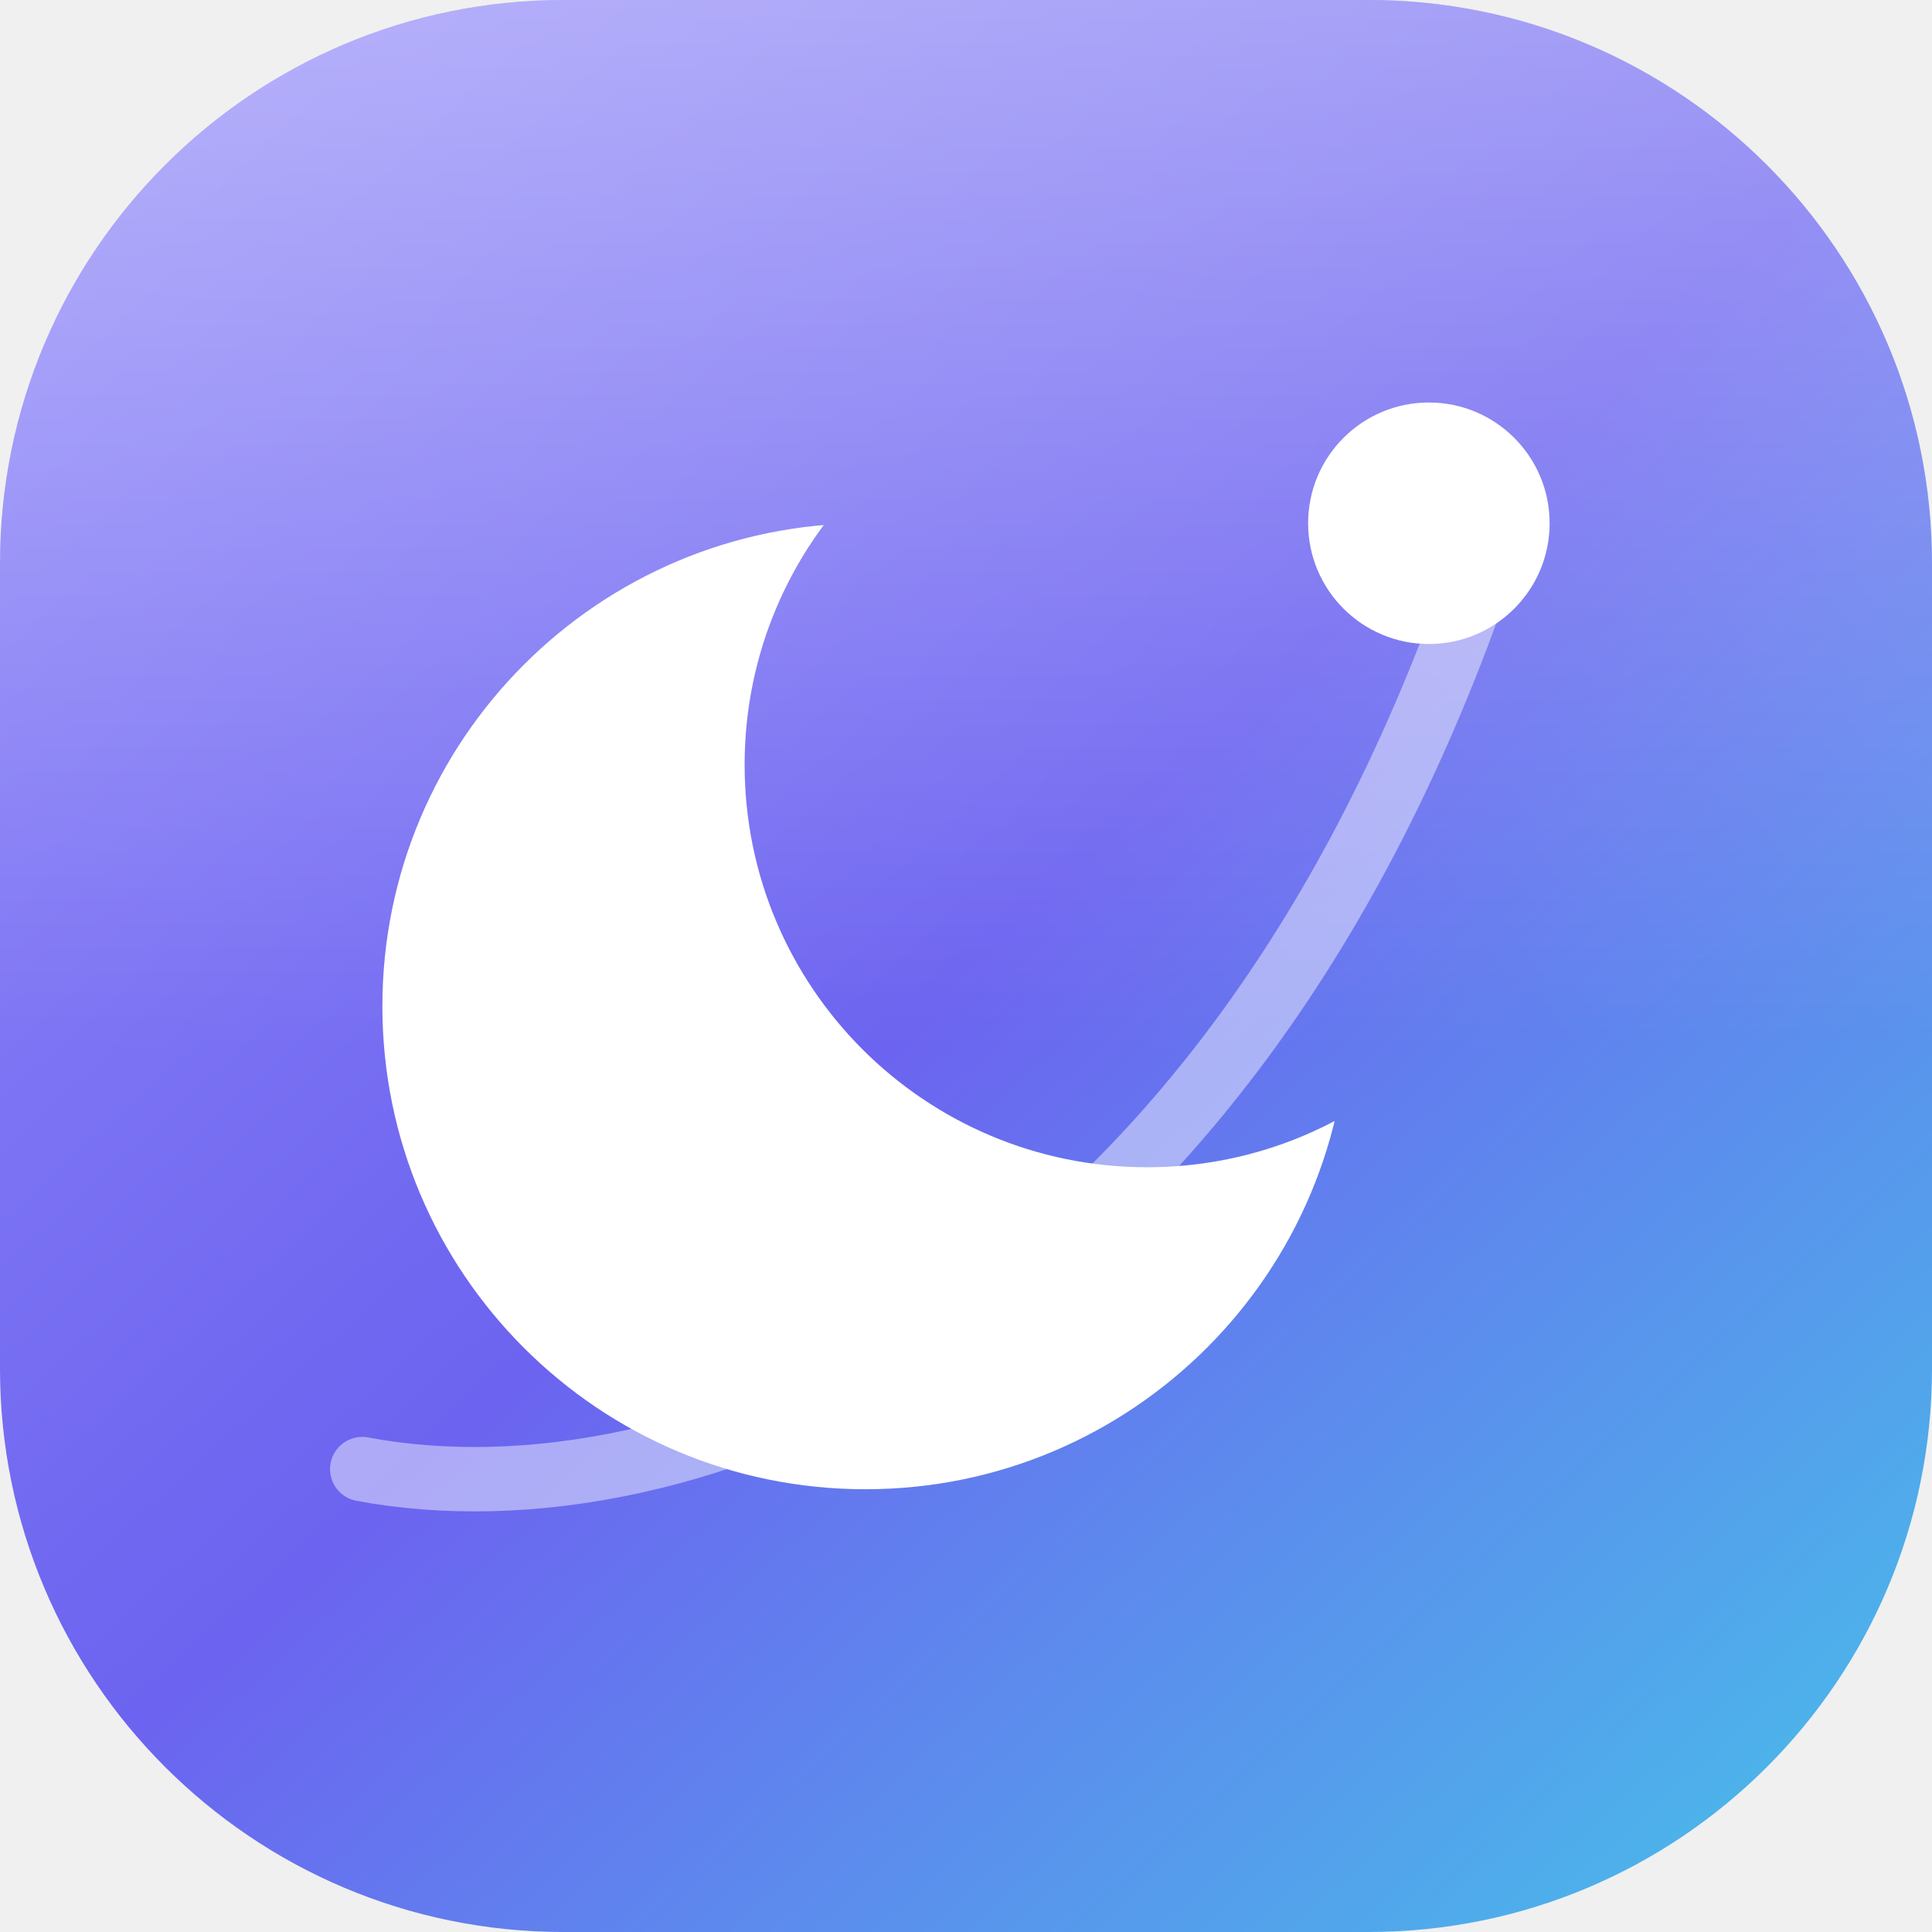
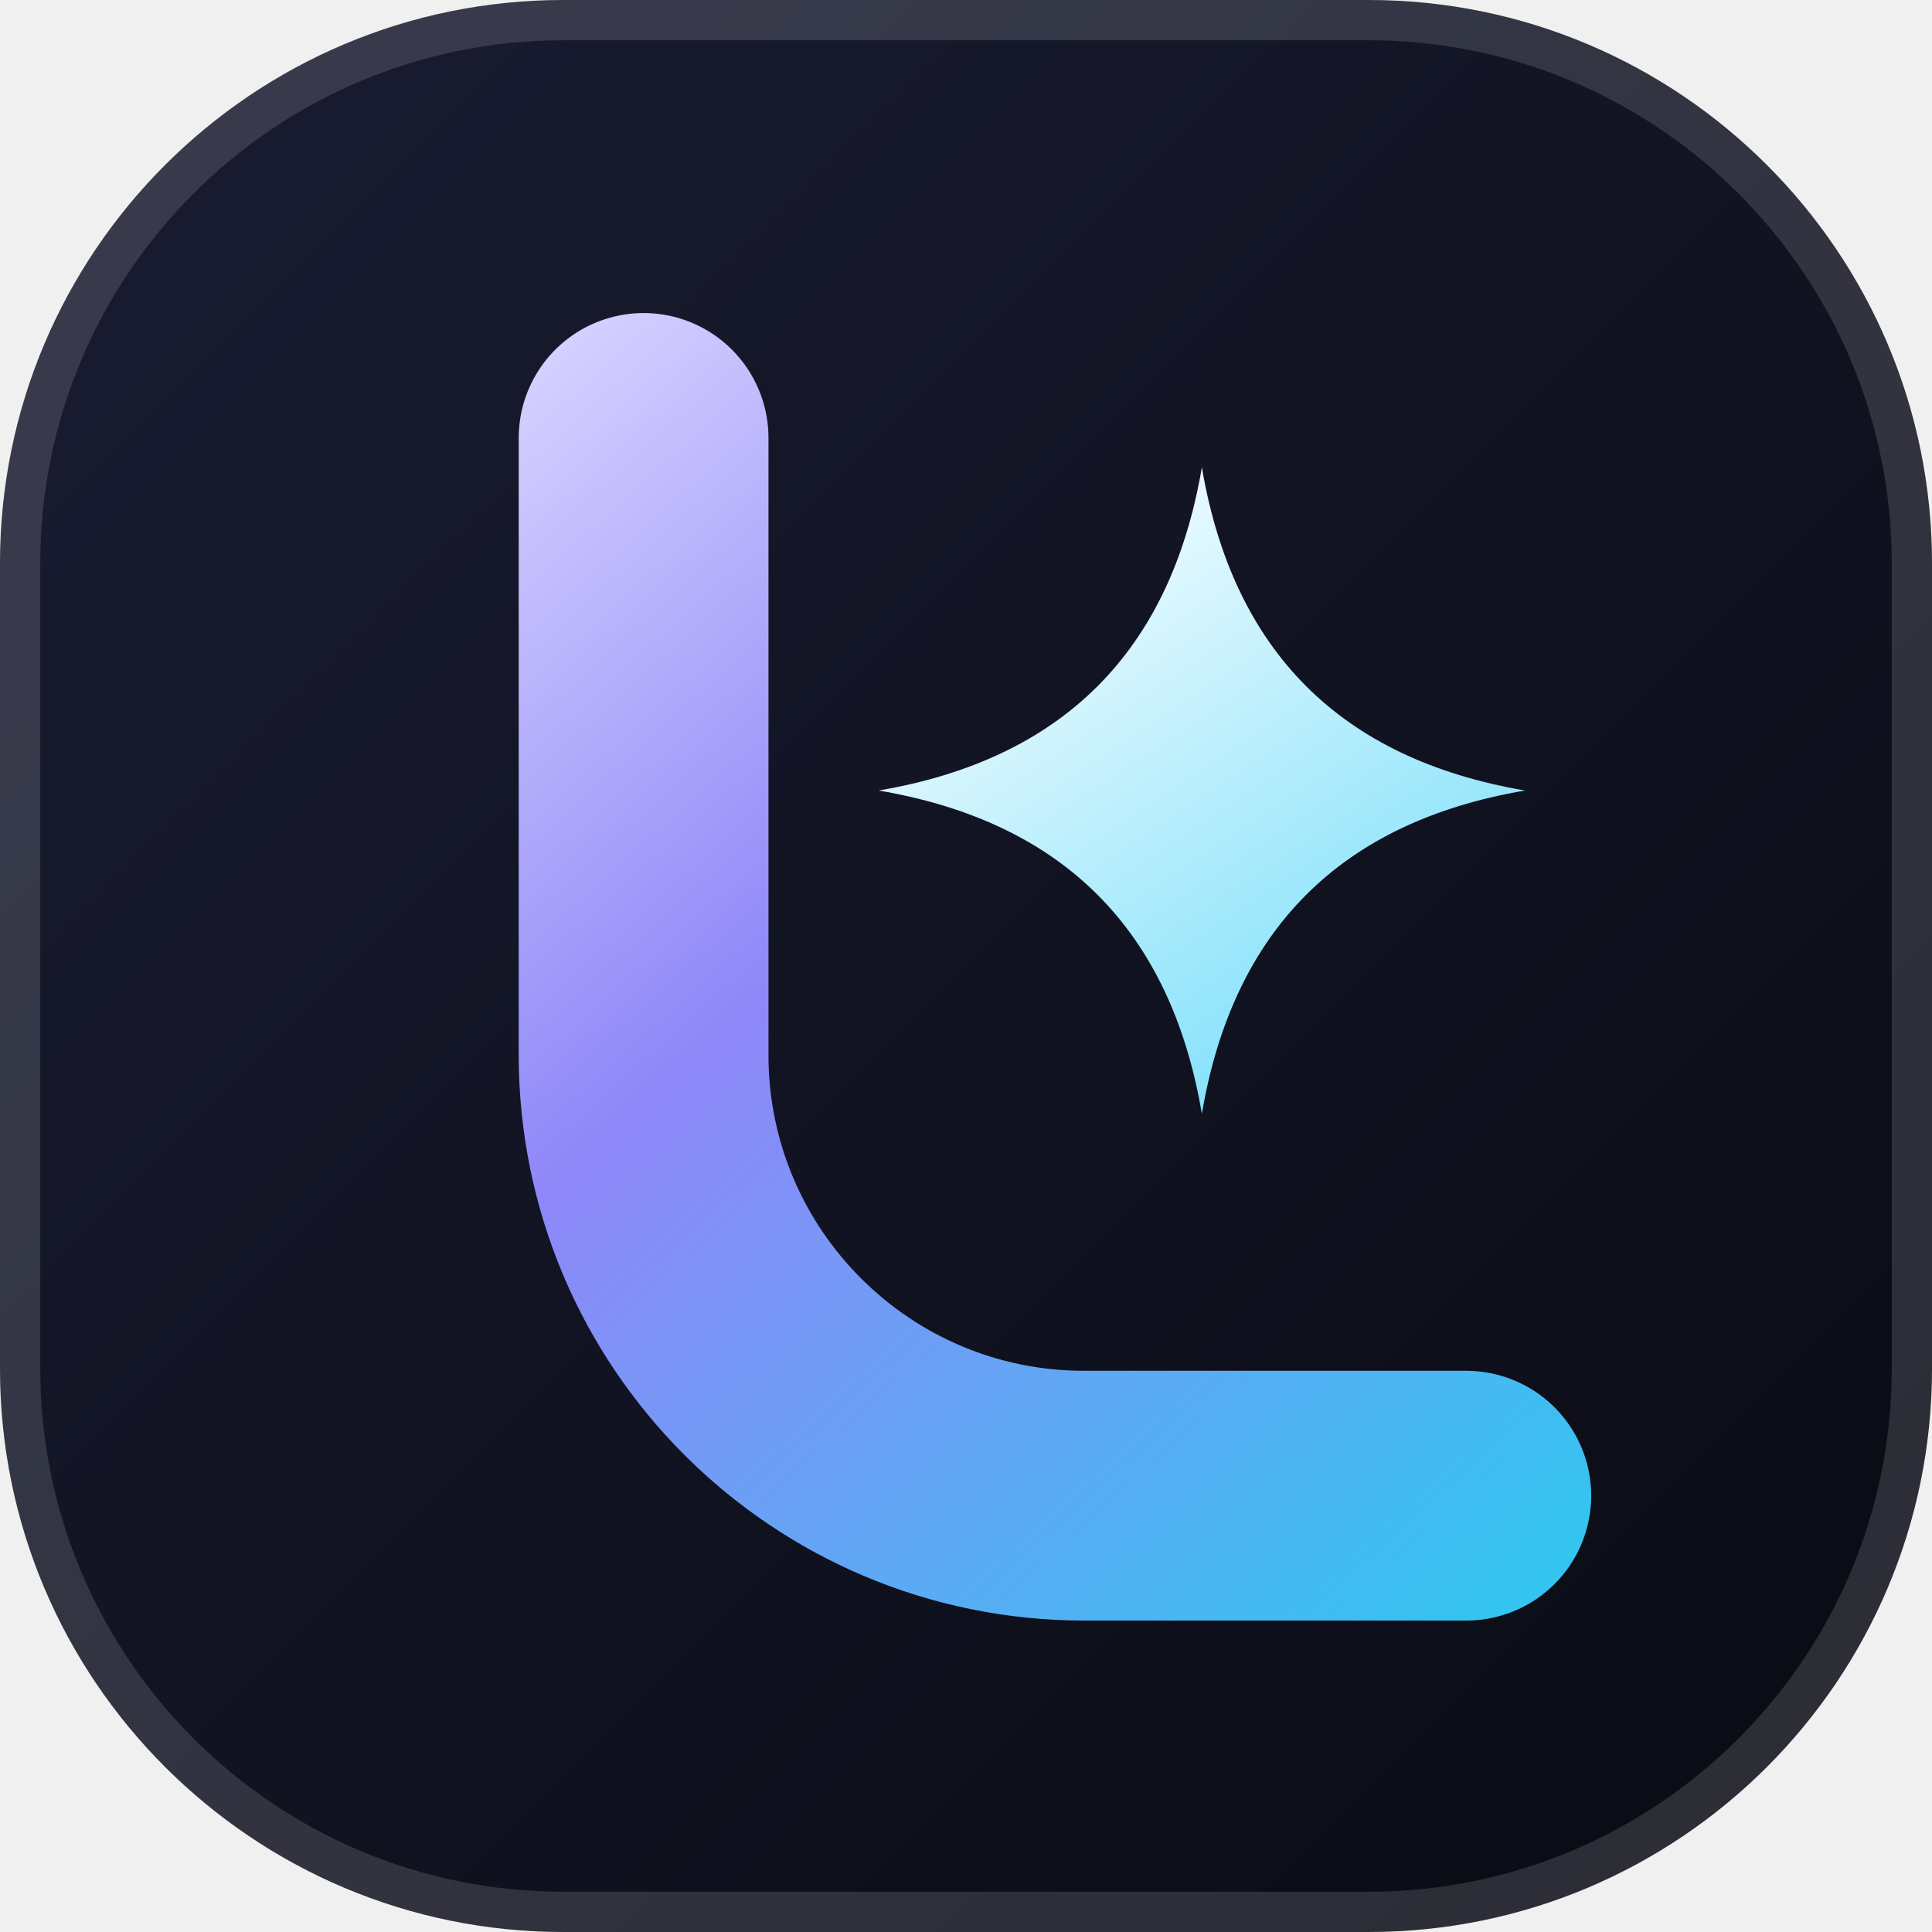
<svg xmlns="http://www.w3.org/2000/svg" viewBox="0 0 48 48" fill="none">
  <defs>
-     <linearGradient id="t" x1="4" y1="2" x2="44" y2="46" gradientUnits="userSpaceOnUse">
-       <stop offset="0" stop-color="#8f87f8" />
-       <stop offset="0.5" stop-color="#6c63f0" />
-       <stop offset="1" stop-color="#4bb6ea" />
+     <linearGradient id="tile" x1="0" y1="0" x2="48" y2="48" gradientUnits="userSpaceOnUse">
+       <stop stop-color="#1a1d33" />
+       <stop offset="1" stop-color="#090a12" />
    </linearGradient>
-     <linearGradient id="g" x1="24" y1="0" x2="24" y2="26" gradientUnits="userSpaceOnUse">
-       <stop offset="0" stop-color="#fff" stop-opacity="0.35" />
-       <stop offset="1" stop-color="#fff" stop-opacity="0" />
+     <linearGradient id="body" x1="8" y1="4" x2="44" y2="44" gradientUnits="userSpaceOnUse">
+       <stop stop-color="#d6d2ff" />
+       <stop offset="0.4" stop-color="#8f87f8" />
+       <stop offset="1" stop-color="#35c4f0" />
    </linearGradient>
-     <mask id="m">
-       <rect width="48" height="48" fill="white" />
-       <circle cx="28.5" cy="19" r="10" fill="black" />
-     </mask>
+     <linearGradient id="spark" x1="26" y1="6" x2="38" y2="24" gradientUnits="userSpaceOnUse">
+       <stop stop-color="#fff" />
+       <stop offset="1" stop-color="#8be3fb" />
+     </linearGradient>
  </defs>
-   <rect width="48" height="48" rx="14" fill="url(#t)" />
-   <rect width="48" height="48" rx="14" fill="url(#g)" />
-   <path d="M9 36.5C17 38 30 33 36.5 15" stroke="#fff" stroke-opacity="0.45" stroke-width="1.6" stroke-linecap="round" />
-   <circle cx="21.5" cy="25" r="12" fill="#fff" mask="url(#m)" />
-   <circle cx="35.5" cy="13" r="3" fill="#fff" />
+   <rect width="48" height="48" rx="14" fill="url(#tile)" />
+   <rect x="0.5" y="0.5" width="47" height="47" rx="13.5" stroke="#fff" stroke-opacity="0.14" />
+   <g transform="translate(6.5 6.5) scale(0.73)">
+     <path d="M13 6V27a15 15 0 0 0 15 15H41" stroke="url(#body)" stroke-width="8.5" stroke-linecap="round" />
+     <path d="M32 7Q33.6 16.4 43 18Q33.6 19.6 32 29Q30.4 19.6 21 18Q30.4 16.4 32 7Z" fill="url(#spark)" />
+   </g>
</svg>
